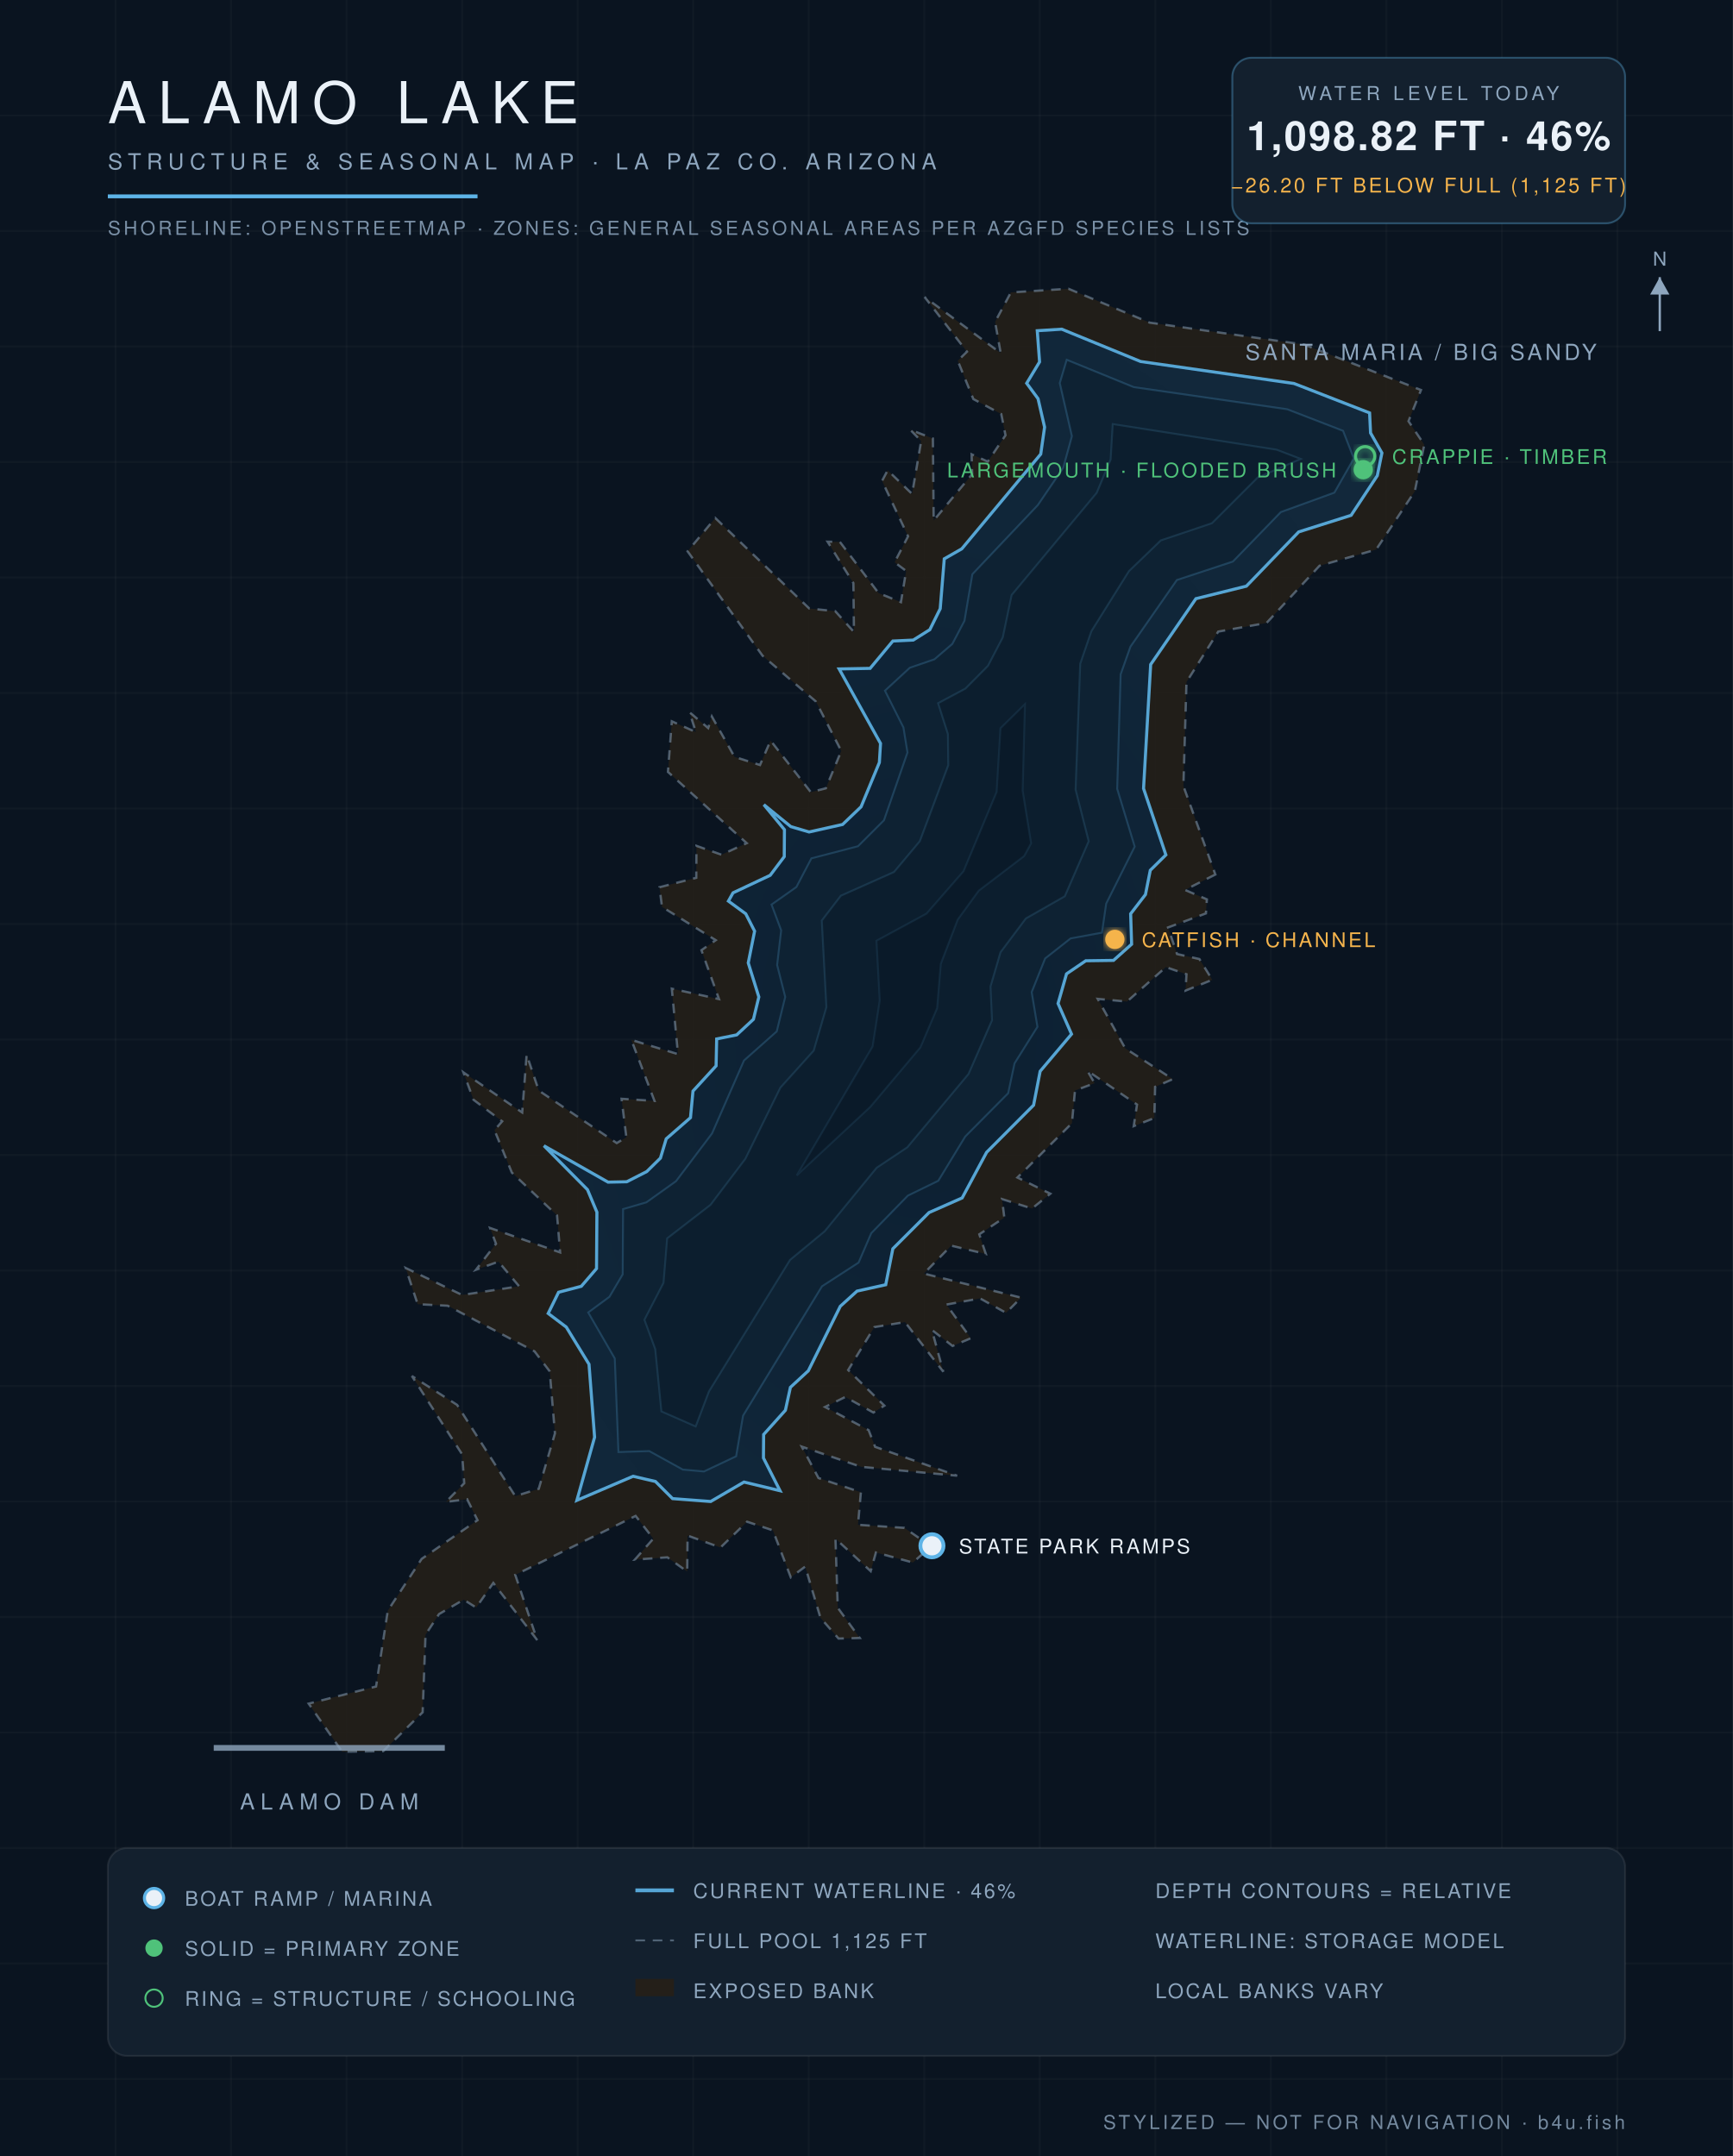
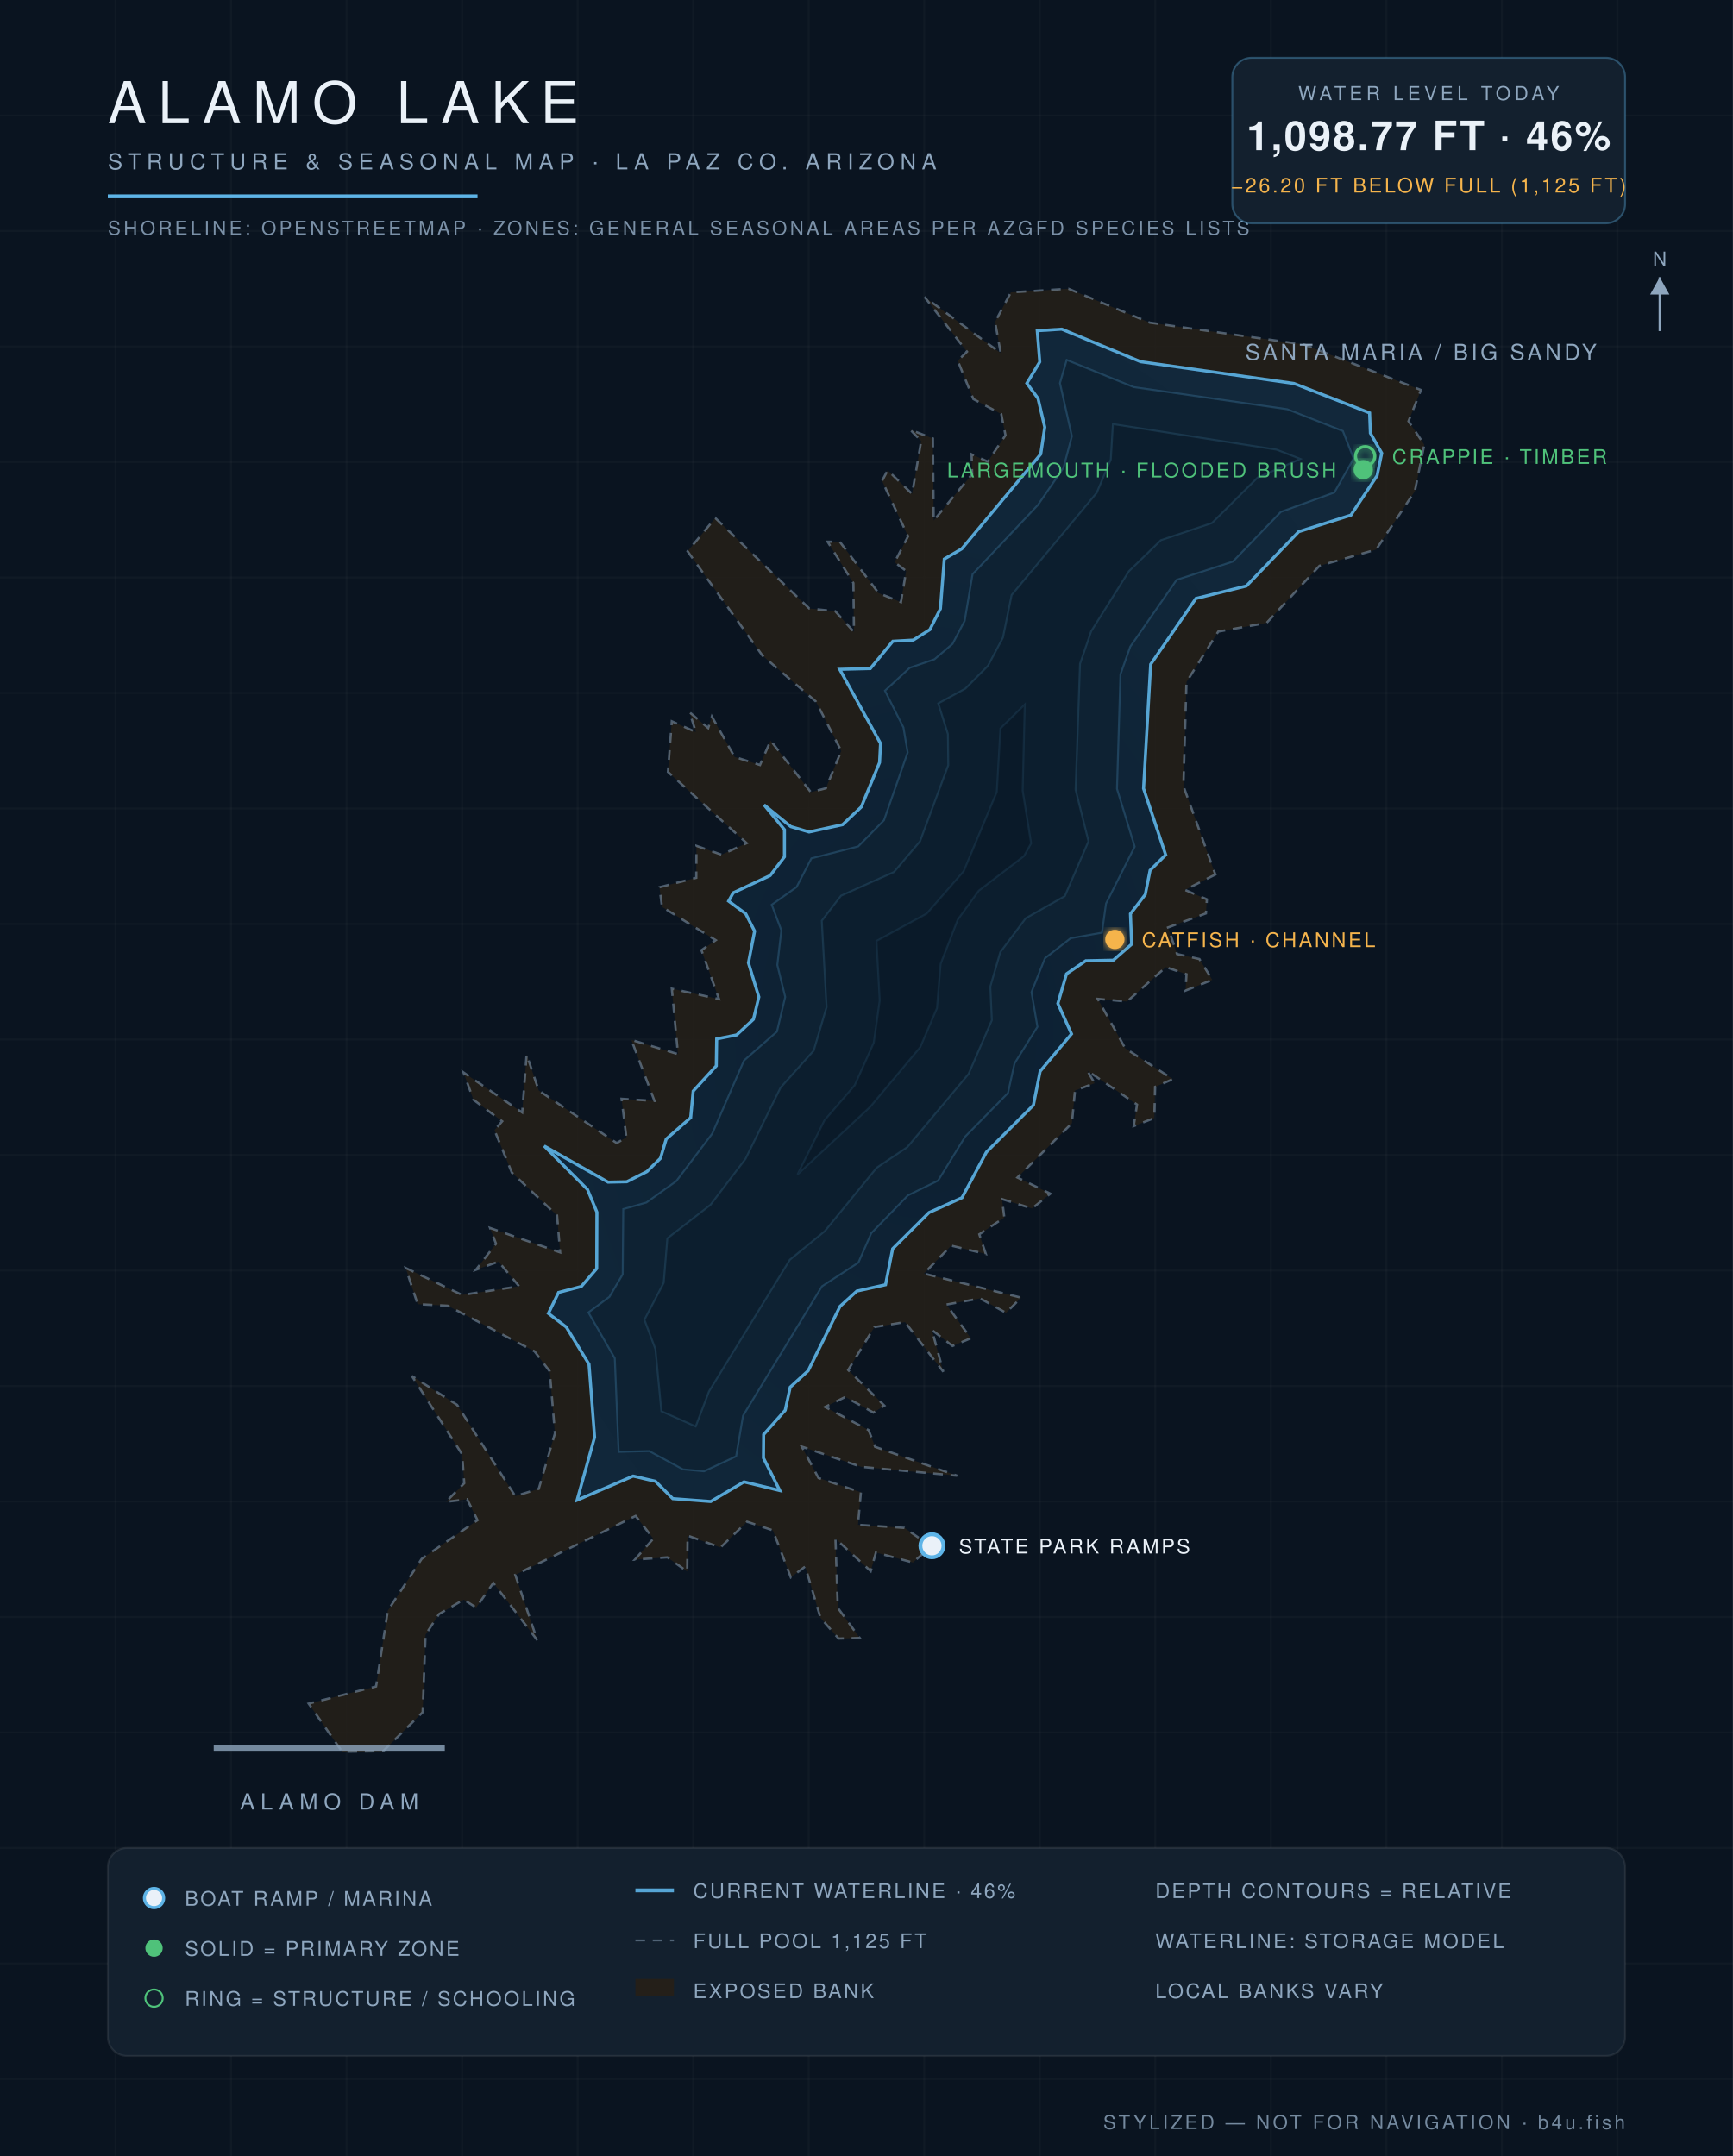
<svg xmlns="http://www.w3.org/2000/svg" viewBox="0 0 900 1120" font-family="Helvetica,Arial,sans-serif">
  <defs>
    <radialGradient id="wg" cx="45%" cy="60%" r="80%">
      <stop offset="0%" stop-color="#0c1f31" />
      <stop offset="55%" stop-color="#102639" />
      <stop offset="100%" stop-color="#13293c" />
    </radialGradient>
    <filter id="glow">
      <feGaussianBlur stdDeviation="2.2" result="b" />
      <feMerge>
        <feMergeNode in="b" />
        <feMergeNode in="SourceGraphic" />
      </feMerge>
    </filter>
  </defs>
  <rect width="900" height="1120" fill="#0a1420" />
  <g stroke="#ffffff" stroke-opacity="0.025">
    <line x1="60" y1="0" x2="60" y2="1120" />
    <line x1="120" y1="0" x2="120" y2="1120" />
    <line x1="180" y1="0" x2="180" y2="1120" />
    <line x1="240" y1="0" x2="240" y2="1120" />
    <line x1="300" y1="0" x2="300" y2="1120" />
    <line x1="360" y1="0" x2="360" y2="1120" />
    <line x1="420" y1="0" x2="420" y2="1120" />
    <line x1="480" y1="0" x2="480" y2="1120" />
    <line x1="540" y1="0" x2="540" y2="1120" />
    <line x1="600" y1="0" x2="600" y2="1120" />
    <line x1="660" y1="0" x2="660" y2="1120" />
    <line x1="720" y1="0" x2="720" y2="1120" />
    <line x1="780" y1="0" x2="780" y2="1120" />
    <line x1="840" y1="0" x2="840" y2="1120" />
    <line x1="0" y1="60" x2="900" y2="60" />
    <line x1="0" y1="120" x2="900" y2="120" />
    <line x1="0" y1="180" x2="900" y2="180" />
    <line x1="0" y1="240" x2="900" y2="240" />
    <line x1="0" y1="300" x2="900" y2="300" />
    <line x1="0" y1="360" x2="900" y2="360" />
    <line x1="0" y1="420" x2="900" y2="420" />
    <line x1="0" y1="480" x2="900" y2="480" />
    <line x1="0" y1="540" x2="900" y2="540" />
    <line x1="0" y1="600" x2="900" y2="600" />
    <line x1="0" y1="660" x2="900" y2="660" />
    <line x1="0" y1="720" x2="900" y2="720" />
    <line x1="0" y1="780" x2="900" y2="780" />
    <line x1="0" y1="840" x2="900" y2="840" />
    <line x1="0" y1="900" x2="900" y2="900" />
    <line x1="0" y1="960" x2="900" y2="960" />
    <line x1="0" y1="1020" x2="900" y2="1020" />
    <line x1="0" y1="1080" x2="900" y2="1080" />
  </g>
  <path d="M 631.2,454.3 L 615.4,462.3 L 626.8,467.2 L 626.3,474.5 L 606.6,481.8 L 611.3,495.6 L 622.9,498.2 L 629.6,509.0 L 615.7,514.6 L 616.2,506.1 L 605.5,502.4 L 585.3,520.3 L 570.1,518.9 L 584.4,544.6 L 609.1,560.6 L 599.9,564.6 L 599.5,580.8 L 588.8,585.0 L 590.5,573.8 L 564.7,556.2 L 568.5,562.7 L 558.3,566.5 L 556.7,583.5 L 528.4,611.7 L 545.5,620.1 L 536.0,627.8 L 520.4,622.9 L 521.6,632.5 L 508.6,641.2 L 512.0,651.4 L 494.0,647.1 L 479.8,661.6 L 530.3,674.1 L 522.5,682.0 L 509.0,674.5 L 491.5,677.7 L 504.2,695.2 L 494.7,699.2 L 484.0,690.9 L 489.9,712.6 L 470.0,686.8 L 454.1,689.4 L 440.5,711.7 L 459.3,730.2 L 453.6,733.8 L 439.0,725.7 L 428.5,730.9 L 451.1,742.9 L 454.5,751.6 L 497.1,766.6 L 447.3,762.0 L 416.4,751.5 L 425.1,767.8 L 447.1,775.2 L 445.6,792.1 L 469.7,793.7 L 483.6,803.3 L 474.1,811.7 L 454.9,806.5 L 452.2,816.2 L 433.9,799.3 L 435.1,835.2 L 446.5,850.9 L 435.5,851.2 L 426.1,840.4 L 418.2,813.8 L 410.7,819.4 L 401.4,795.0 L 388.0,790.5 L 374.2,803.9 L 357.1,797.7 L 356.9,816.4 L 346.6,809.0 L 329.7,810.2 L 339.3,799.3 L 330.1,787.5 L 267.6,818.1 L 279.0,852.0 L 256.2,822.3 L 247.3,835.1 L 240.8,831.0 L 228.0,838.5 L 221.0,849.2 L 219.5,889.5 L 199.0,909.7 L 177.7,910.0 L 160.3,885.0 L 195.3,876.1 L 201.4,836.7 L 219.0,809.8 L 248.0,789.7 L 242.6,778.8 L 231.6,780.2 L 241.1,770.5 L 240.0,755.5 L 213.9,714.8 L 237.4,729.8 L 267.6,777.2 L 279.8,773.4 L 288.2,744.6 L 285.5,712.4 L 277.6,702.0 L 232.5,678.3 L 216.9,677.5 L 210.7,658.7 L 240.0,672.7 L 269.6,668.2 L 258.9,655.4 L 247.2,659.6 L 257.6,646.1 L 254.5,637.9 L 290.9,650.6 L 289.3,631.4 L 265.8,609.1 L 256.8,587.1 L 260.8,582.5 L 245.9,571.3 L 240.7,557.1 L 271.2,577.9 L 273.5,547.8 L 279.8,566.5 L 320.3,593.8 L 325.3,590.8 L 322.8,570.8 L 339.9,571.9 L 327.9,540.2 L 352.1,547.6 L 348.9,513.6 L 373.4,519.0 L 364.3,493.6 L 371.7,488.4 L 343.8,471.1 L 342.5,460.9 L 361.6,456.0 L 361.7,439.4 L 374.7,444.0 L 387.8,438.0 L 346.9,401.0 L 348.9,374.7 L 361.4,380.3 L 358.1,370.0 L 367.8,378.2 L 369.7,372.2 L 381.5,393.2 L 394.7,397.4 L 400.2,384.7 L 421.1,411.5 L 428.9,409.5 L 436.9,390.1 L 423.7,364.4 L 396.0,340.6 L 357.1,286.4 L 371.5,269.1 L 420.3,316.1 L 433.8,317.5 L 443.5,328.3 L 443.2,302.9 L 429.8,281.4 L 436.2,281.5 L 456.3,308.1 L 467.9,312.8 L 470.6,296.6 L 464.6,292.1 L 471.6,278.6 L 458.1,249.8 L 461.0,244.3 L 473.7,256.6 L 478.4,229.1 L 472.7,223.2 L 484.5,227.8 L 484.9,270.4 L 504.9,246.3 L 504.6,236.0 L 513.0,239.8 L 522.2,226.1 L 520.0,215.1 L 505.5,207.3 L 497.4,187.4 L 502.2,182.7 L 480.2,154.3 L 519.7,183.4 L 516.8,167.2 L 525.0,151.9 L 554.9,150.0 L 597.1,167.6 L 677.3,179.0 L 738.0,202.6 L 731.5,218.8 L 739.7,231.0 L 734.8,255.2 L 714.7,285.5 L 685.3,293.9 L 657.8,323.6 L 632.7,328.1 L 616.2,354.3 L 614.6,408.3 L 631.2,454.3 Z" fill="#241f19" fill-opacity="0.9" stroke="#8ea6be" stroke-opacity="0.5" stroke-width="1.2" stroke-dasharray="5 4" />
-   <path d="M 299.6,779.4 L 308.8,746.6 L 305.9,708.7 L 294.1,689.4 L 284.7,682.3 L 290.1,671.3 L 301.9,668.2 L 309.8,659.0 L 310.0,629.7 L 305.1,618.0 L 282.5,595.2 L 315.8,614.1 L 325.5,613.9 L 335.9,608.6 L 343.0,601.6 L 346.0,591.6 L 358.6,580.6 L 359.9,566.8 L 371.9,553.7 L 372.2,539.7 L 382.6,537.6 L 391.3,529.5 L 394.1,517.9 L 388.6,500.2 L 391.9,483.7 L 387.3,474.7 L 378.3,468.1 L 380.7,463.8 L 400.0,454.7 L 407.3,445.0 L 407.4,431.0 L 396.7,418.0 L 410.7,429.4 L 420.2,432.2 L 437.6,428.3 L 447.2,419.1 L 456.7,396.1 L 457.3,386.2 L 435.8,347.5 L 451.9,347.2 L 463.7,333.0 L 474.3,332.5 L 482.9,327.1 L 488.3,316.2 L 490.4,290.3 L 499.5,285.1 L 540.5,235.9 L 542.5,221.9 L 539.1,207.1 L 533.2,199.1 L 539.9,188.0 L 538.7,171.8 L 551.4,171.0 L 592.4,187.8 L 672.0,199.2 L 711.3,214.5 L 711.8,224.9 L 717.7,235.3 L 715.3,247.1 L 701.7,267.7 L 674.5,276.3 L 647.3,304.5 L 621.1,311.0 L 597.6,345.2 L 593.9,409.6 L 605.5,444.1 L 597.4,452.1 L 594.9,464.7 L 587.2,474.7 L 587.7,490.5 L 578.3,498.9 L 563.9,499.1 L 553.9,505.9 L 549.5,521.3 L 556.5,537.2 L 540.2,556.5 L 536.8,574.1 L 512.4,598.6 L 499.7,622.3 L 482.5,629.9 L 463.7,648.7 L 460.0,667.4 L 445.1,670.7 L 436.4,678.6 L 419.8,712.1 L 410.5,720.7 L 407.9,732.6 L 396.6,745.2 L 396.5,757.4 L 405.1,774.4 L 386.4,769.9 L 369.1,780.0 L 349.3,778.5 L 340.4,769.6 L 328.8,766.9 L 299.6,779.4 Z" fill="url(#wg)" stroke="#5eb4e7" stroke-opacity="0.9" stroke-width="1.6" />
-   <path d="M 323.6,628.1 L 335.7,624.6 L 351.1,613.6 L 369.8,588.8 L 386.4,550.9 L 403.4,535.8 L 407.8,517.9 L 403.6,501.3 L 405.7,483.3 L 400.7,469.9 L 413.6,460.8 L 421.4,445.9 L 445.6,439.6 L 459.1,426.1 L 471.3,390.9 L 469.2,377.9 L 459.6,358.8 L 472.5,346.9 L 485.3,342.5 L 494.6,334.5 L 500.9,322.5 L 505.0,298.3 L 539.0,262.4 L 552.2,243.0 L 556.7,226.6 L 550.4,199.0 L 554.0,186.9 L 588.8,201.1 L 668.5,212.6 L 697.5,223.8 L 703.1,238.2 L 693.0,255.9 L 665.2,266.0 L 640.3,291.7 L 611.2,301.3 L 587.1,335.9 L 582.0,350.3 L 580.2,409.8 L 589.3,439.8 L 574.5,469.4 L 572.3,484.5 L 556.0,487.5 L 542.8,497.9 L 535.8,515.4 L 538.8,533.4 L 526.9,552.4 L 523.6,567.9 L 501.3,590.4 L 487.3,613.4 L 471.5,621.1 L 452.5,640.6 L 445.9,655.9 L 426.9,668.2 L 385.9,735.4 L 382.3,756.5 L 365.6,764.4 L 354.6,763.4 L 337.2,753.8 L 321.2,754.3 L 319.3,705.7 L 305.5,681.8 L 316.5,673.7 L 323.4,662.0 L 323.6,628.1 Z" fill="#0e2233" stroke="#5eb4e7" stroke-opacity="0.22" stroke-width="1" />
-   <path d="M 343.5,733.2 L 340.3,700.8 L 334.7,685.6 L 344.6,666.4 L 346.5,643.3 L 369.0,625.9 L 387.1,602.0 L 405.3,565.0 L 422.6,545.8 L 429.2,523.2 L 426.8,478.2 L 436.7,465.3 L 464.3,453.0 L 477.7,437.0 L 492.5,397.5 L 492.3,381.3 L 487.2,365.3 L 501.4,357.7 L 513.1,345.9 L 520.8,331.1 L 525.4,309.1 L 569.6,256.0 L 576.8,238.7 L 577.9,220.3 L 663.0,233.6 L 675.5,238.4 L 653.1,248.1 L 629.4,271.8 L 602.9,280.7 L 586.3,296.7 L 566.8,327.9 L 561.0,344.8 L 558.6,410.2 L 565.4,437.0 L 553.0,465.6 L 532.8,477.1 L 519.6,494.7 L 514.4,512.5 L 515.2,530.0 L 503.0,557.9 L 471.2,596.0 L 455.3,606.6 L 428.3,639.6 L 410.3,654.5 L 368.2,722.8 L 361.3,741.0 L 343.5,733.2 Z" fill="#0c1e2e" stroke="#5eb4e7" stroke-opacity="0.15" stroke-width="1" />
-   <path d="M 413.8,610.6 L 453.2,543.6 L 456.9,519.7 L 455.2,488.7 L 481.2,474.6 L 500.4,452.6 L 517.6,411.4 L 519.6,378.3 L 532.3,365.8 L 531.1,410.7 L 535.5,438.1 L 531.9,444.7 L 508.3,462.7 L 497.4,477.7 L 488.6,500.7 L 486.7,523.7 L 478.0,544.1 L 452.0,575.0 L 413.8,610.6 Z" fill="#0a1a29" stroke="#5eb4e7" stroke-opacity="0.1" stroke-width="1" />
+   <path d="M 299.7,779.3 L 308.8,746.6 L 305.9,708.7 L 294.1,689.4 L 284.8,682.3 L 290.1,671.4 L 301.9,668.3 L 309.9,659.0 L 310.0,629.7 L 305.1,617.9 L 282.6,595.3 L 315.8,614.1 L 325.5,613.9 L 336.0,608.6 L 343.0,601.7 L 346.0,591.7 L 358.7,580.6 L 360.0,566.8 L 372.0,553.7 L 372.2,539.7 L 382.6,537.6 L 391.3,529.5 L 394.1,517.9 L 388.7,500.2 L 391.9,483.7 L 387.3,474.7 L 378.4,468.1 L 380.8,463.8 L 400.0,454.8 L 407.4,445.1 L 407.4,431.0 L 396.8,418.1 L 410.7,429.4 L 420.2,432.2 L 437.6,428.4 L 447.3,419.2 L 456.8,396.1 L 457.3,386.2 L 436.1,347.7 L 452.0,347.3 L 463.7,333.1 L 474.3,332.5 L 482.9,327.1 L 488.4,316.2 L 490.4,290.4 L 499.5,285.1 L 540.5,235.9 L 542.6,221.9 L 539.1,207.0 L 533.3,199.1 L 540.0,188.0 L 538.7,171.8 L 551.4,171.0 L 592.4,187.9 L 672.0,199.2 L 711.3,214.5 L 711.7,225.0 L 717.6,235.4 L 715.2,247.1 L 701.6,267.6 L 674.5,276.2 L 647.3,304.4 L 621.1,310.9 L 597.6,345.1 L 593.9,409.6 L 605.4,444.1 L 597.3,452.1 L 594.8,464.7 L 587.1,474.7 L 587.7,490.5 L 578.2,498.8 L 563.9,499.1 L 553.9,505.9 L 549.4,521.3 L 556.5,537.1 L 540.2,556.5 L 536.7,574.1 L 512.3,598.5 L 499.6,622.2 L 482.5,629.9 L 463.6,648.7 L 459.9,667.4 L 445.0,670.7 L 436.3,678.6 L 419.7,712.1 L 410.4,720.6 L 407.8,732.6 L 396.6,745.2 L 396.5,757.4 L 405.0,774.3 L 386.4,769.8 L 369.1,780.0 L 349.4,778.5 L 340.4,769.5 L 328.8,766.8 L 299.7,779.3 Z" fill="url(#wg)" stroke="#5eb4e7" stroke-opacity="0.9" stroke-width="1.6" />
+   <path d="M 323.7,628.1 L 335.7,624.7 L 351.2,613.6 L 369.9,588.9 L 386.4,550.9 L 403.5,535.9 L 407.8,517.9 L 403.7,501.3 L 405.8,483.3 L 400.8,470.0 L 413.7,460.8 L 421.4,445.9 L 445.7,439.7 L 459.1,426.1 L 471.4,390.9 L 469.2,377.9 L 459.6,358.8 L 472.5,346.9 L 485.3,342.5 L 494.7,334.5 L 501.0,322.5 L 505.1,298.3 L 539.0,262.4 L 552.3,243.1 L 556.7,226.6 L 550.5,199.0 L 554.0,187.0 L 588.8,201.1 L 668.5,212.6 L 697.4,223.9 L 703.0,238.2 L 693.0,255.8 L 665.2,265.9 L 640.3,291.7 L 611.1,301.2 L 587.0,335.9 L 581.9,350.3 L 580.1,409.8 L 589.3,439.8 L 574.4,469.4 L 572.3,484.5 L 556.0,487.4 L 542.7,497.8 L 535.7,515.4 L 538.8,533.4 L 526.9,552.4 L 523.5,567.8 L 501.3,590.4 L 487.2,613.3 L 471.5,621.0 L 452.5,640.6 L 445.8,655.9 L 426.9,668.2 L 385.9,735.4 L 382.3,756.5 L 365.6,764.3 L 354.7,763.3 L 337.2,753.8 L 321.3,754.2 L 319.3,705.6 L 305.6,681.8 L 316.5,673.7 L 323.4,662.0 L 323.7,628.1 Z" fill="#0e2233" stroke="#5eb4e7" stroke-opacity="0.22" stroke-width="1" />
+   <path d="M 343.5,733.1 L 340.4,700.8 L 334.7,685.6 L 344.7,666.4 L 346.6,643.3 L 369.0,625.9 L 387.2,602.0 L 405.4,565.0 L 422.6,545.8 L 429.3,523.2 L 426.8,478.3 L 436.8,465.3 L 464.3,453.0 L 477.8,437.1 L 492.5,397.5 L 492.3,381.3 L 487.3,365.4 L 501.4,357.7 L 513.1,345.9 L 520.9,331.2 L 525.4,309.1 L 569.6,256.0 L 576.9,238.7 L 578.0,220.3 L 663.0,233.6 L 675.3,238.4 L 653.1,248.1 L 629.4,271.7 L 602.9,280.6 L 586.3,296.7 L 566.7,327.9 L 560.9,344.8 L 558.6,410.2 L 565.3,437.0 L 553.0,465.5 L 532.7,477.0 L 519.5,494.6 L 514.3,512.5 L 515.1,530.0 L 503.0,557.9 L 471.2,595.9 L 455.3,606.6 L 428.3,639.6 L 410.2,654.4 L 368.2,722.8 L 361.3,741.0 L 343.5,733.1 Z" fill="#0c1e2e" stroke="#5eb4e7" stroke-opacity="0.15" stroke-width="1" />
+   <path d="M 428.2,582.0 L 443.9,563.8 L 453.8,541.7 L 456.9,519.7 L 455.2,488.8 L 481.3,474.6 L 500.5,452.6 L 517.7,411.4 L 519.6,378.4 L 532.2,366.0 L 531.1,410.7 L 535.5,438.1 L 531.8,444.7 L 508.3,462.7 L 497.4,477.7 L 488.5,500.7 L 486.6,523.7 L 477.9,544.0 L 451.9,575.0 L 414.2,610.1 L 428.2,582.0 Z" fill="#0a1a29" stroke="#5eb4e7" stroke-opacity="0.1" stroke-width="1" />
  <text x="738" y="187" fill="#8ea6be" font-size="11.5" letter-spacing="1.6" text-anchor="middle">SANTA MARIA / BIG SANDY</text>
  <line x1="111" y1="908" x2="231" y2="908" stroke="#8ea6be" stroke-width="3" stroke-opacity="0.8" />
  <text x="171" y="940" fill="#8ea6be" font-size="11.5" letter-spacing="3" text-anchor="middle">ALAMO DAM</text>
  <circle cx="484" cy="803" r="6" fill="#eaf1f8" stroke="#5eb4e7" stroke-width="2" />
  <text x="498" y="807" fill="#eaf1f8" font-size="10.5" letter-spacing="1.2" text-anchor="start">STATE PARK RAMPS</text>
  <circle cx="708" cy="244" r="5" fill="#4fc27a" filter="url(#glow)" />
  <text x="694" y="248" fill="#4fc27a" font-size="10.5" letter-spacing="1.2" text-anchor="end">LARGEMOUTH · FLOODED BRUSH</text>
  <circle cx="709" cy="237" r="5" fill="none" stroke="#4fc27a" stroke-width="1.6" filter="url(#glow)" />
  <text x="723" y="241" fill="#4fc27a" font-size="10.5" letter-spacing="1.2" text-anchor="start">CRAPPIE · TIMBER</text>
  <circle cx="579" cy="488" r="5" fill="#f5b44c" filter="url(#glow)" />
  <text x="593" y="492" fill="#f5b44c" font-size="10.5" letter-spacing="1.2" text-anchor="start">CATFISH · CHANNEL</text>
  <text x="56" y="64" fill="#eaf1f8" font-size="30" letter-spacing="6" font-weight="300">ALAMO LAKE</text>
  <text x="56" y="88" fill="#8ea6be" font-size="11.5" letter-spacing="3">STRUCTURE &amp; SEASONAL MAP · LA PAZ CO. ARIZONA</text>
  <line x1="56" y1="102" x2="248" y2="102" stroke="#5eb4e7" stroke-width="2" />
  <text x="56" y="122" fill="#8ea6be" font-size="10" letter-spacing="1.5" opacity="0.85">SHORELINE: OPENSTREETMAP · ZONES: GENERAL SEASONAL AREAS PER AZGFD SPECIES LISTS</text>
  <g>
    <rect x="640" y="30" width="204" height="86" rx="10" fill="#13202e" stroke="#5eb4e7" stroke-opacity="0.35" />
    <text x="742" y="52" fill="#8ea6be" font-size="10" letter-spacing="2" text-anchor="middle">WATER LEVEL TODAY</text>
-     <text x="742" y="78" fill="#eaf1f8" font-size="21" letter-spacing="1" text-anchor="middle" font-weight="600">1,098.82 FT · 46%</text>
+     <text x="742" y="78" fill="#eaf1f8" font-size="21" letter-spacing="1" text-anchor="middle" font-weight="600">1,098.77 FT · 46%</text>
    <text x="742" y="100" fill="#f5b44c" font-size="10.5" letter-spacing="1.2" text-anchor="middle">−26.20 FT BELOW FULL (1,125 FT)</text>
  </g>
  <g font-size="10.5" letter-spacing="1.1">
    <rect x="56" y="960" width="788" height="108" rx="10" fill="#13202e" stroke="#ffffff" stroke-opacity="0.08" />
    <circle cx="80" cy="986" r="5" fill="#eaf1f8" stroke="#5eb4e7" stroke-width="1.6" />
    <text x="96" y="990" fill="#8ea6be">BOAT RAMP / MARINA</text>
    <circle cx="80" cy="1012" r="4.5" fill="#4fc27a" />
    <text x="96" y="1016" fill="#8ea6be">SOLID = PRIMARY ZONE</text>
    <circle cx="80" cy="1038" r="4.5" fill="none" stroke="#4fc27a" />
    <text x="96" y="1042" fill="#8ea6be">RING = STRUCTURE / SCHOOLING</text>
    <line x1="330" y1="982" x2="350" y2="982" stroke="#5eb4e7" stroke-opacity="0.9" stroke-width="2" />
    <text x="360" y="986" fill="#8ea6be">CURRENT WATERLINE · 46%</text>
    <line x1="330" y1="1008" x2="350" y2="1008" stroke="#8ea6be" stroke-opacity="0.5" stroke-dasharray="5 4" />
    <text x="360" y="1012" fill="#8ea6be">FULL POOL 1,125 FT</text>
    <rect x="330" y="1028" width="20" height="9" fill="#241f19" />
    <text x="360" y="1038" fill="#8ea6be">EXPOSED BANK</text>
    <text x="600" y="986" fill="#8ea6be">DEPTH CONTOURS = RELATIVE</text>
    <text x="600" y="1012" fill="#8ea6be">WATERLINE: STORAGE MODEL</text>
    <text x="600" y="1038" fill="#8ea6be">LOCAL BANKS VARY</text>
  </g>
  <text x="844" y="1106" fill="#8ea6be" font-size="10" letter-spacing="1.5" text-anchor="end" opacity="0.8">STYLIZED — NOT FOR NAVIGATION · b4u.fish</text>
  <g transform="translate(862,158)" stroke="#8ea6be" fill="#8ea6be">
    <line x1="0" y1="14" x2="0" y2="-14" stroke-width="1.2" />
    <path d="M 0,-14 l 5,9 h -10 z" stroke="none" />
    <text x="0" y="-20" font-size="10" text-anchor="middle" stroke="none">N</text>
  </g>
</svg>
